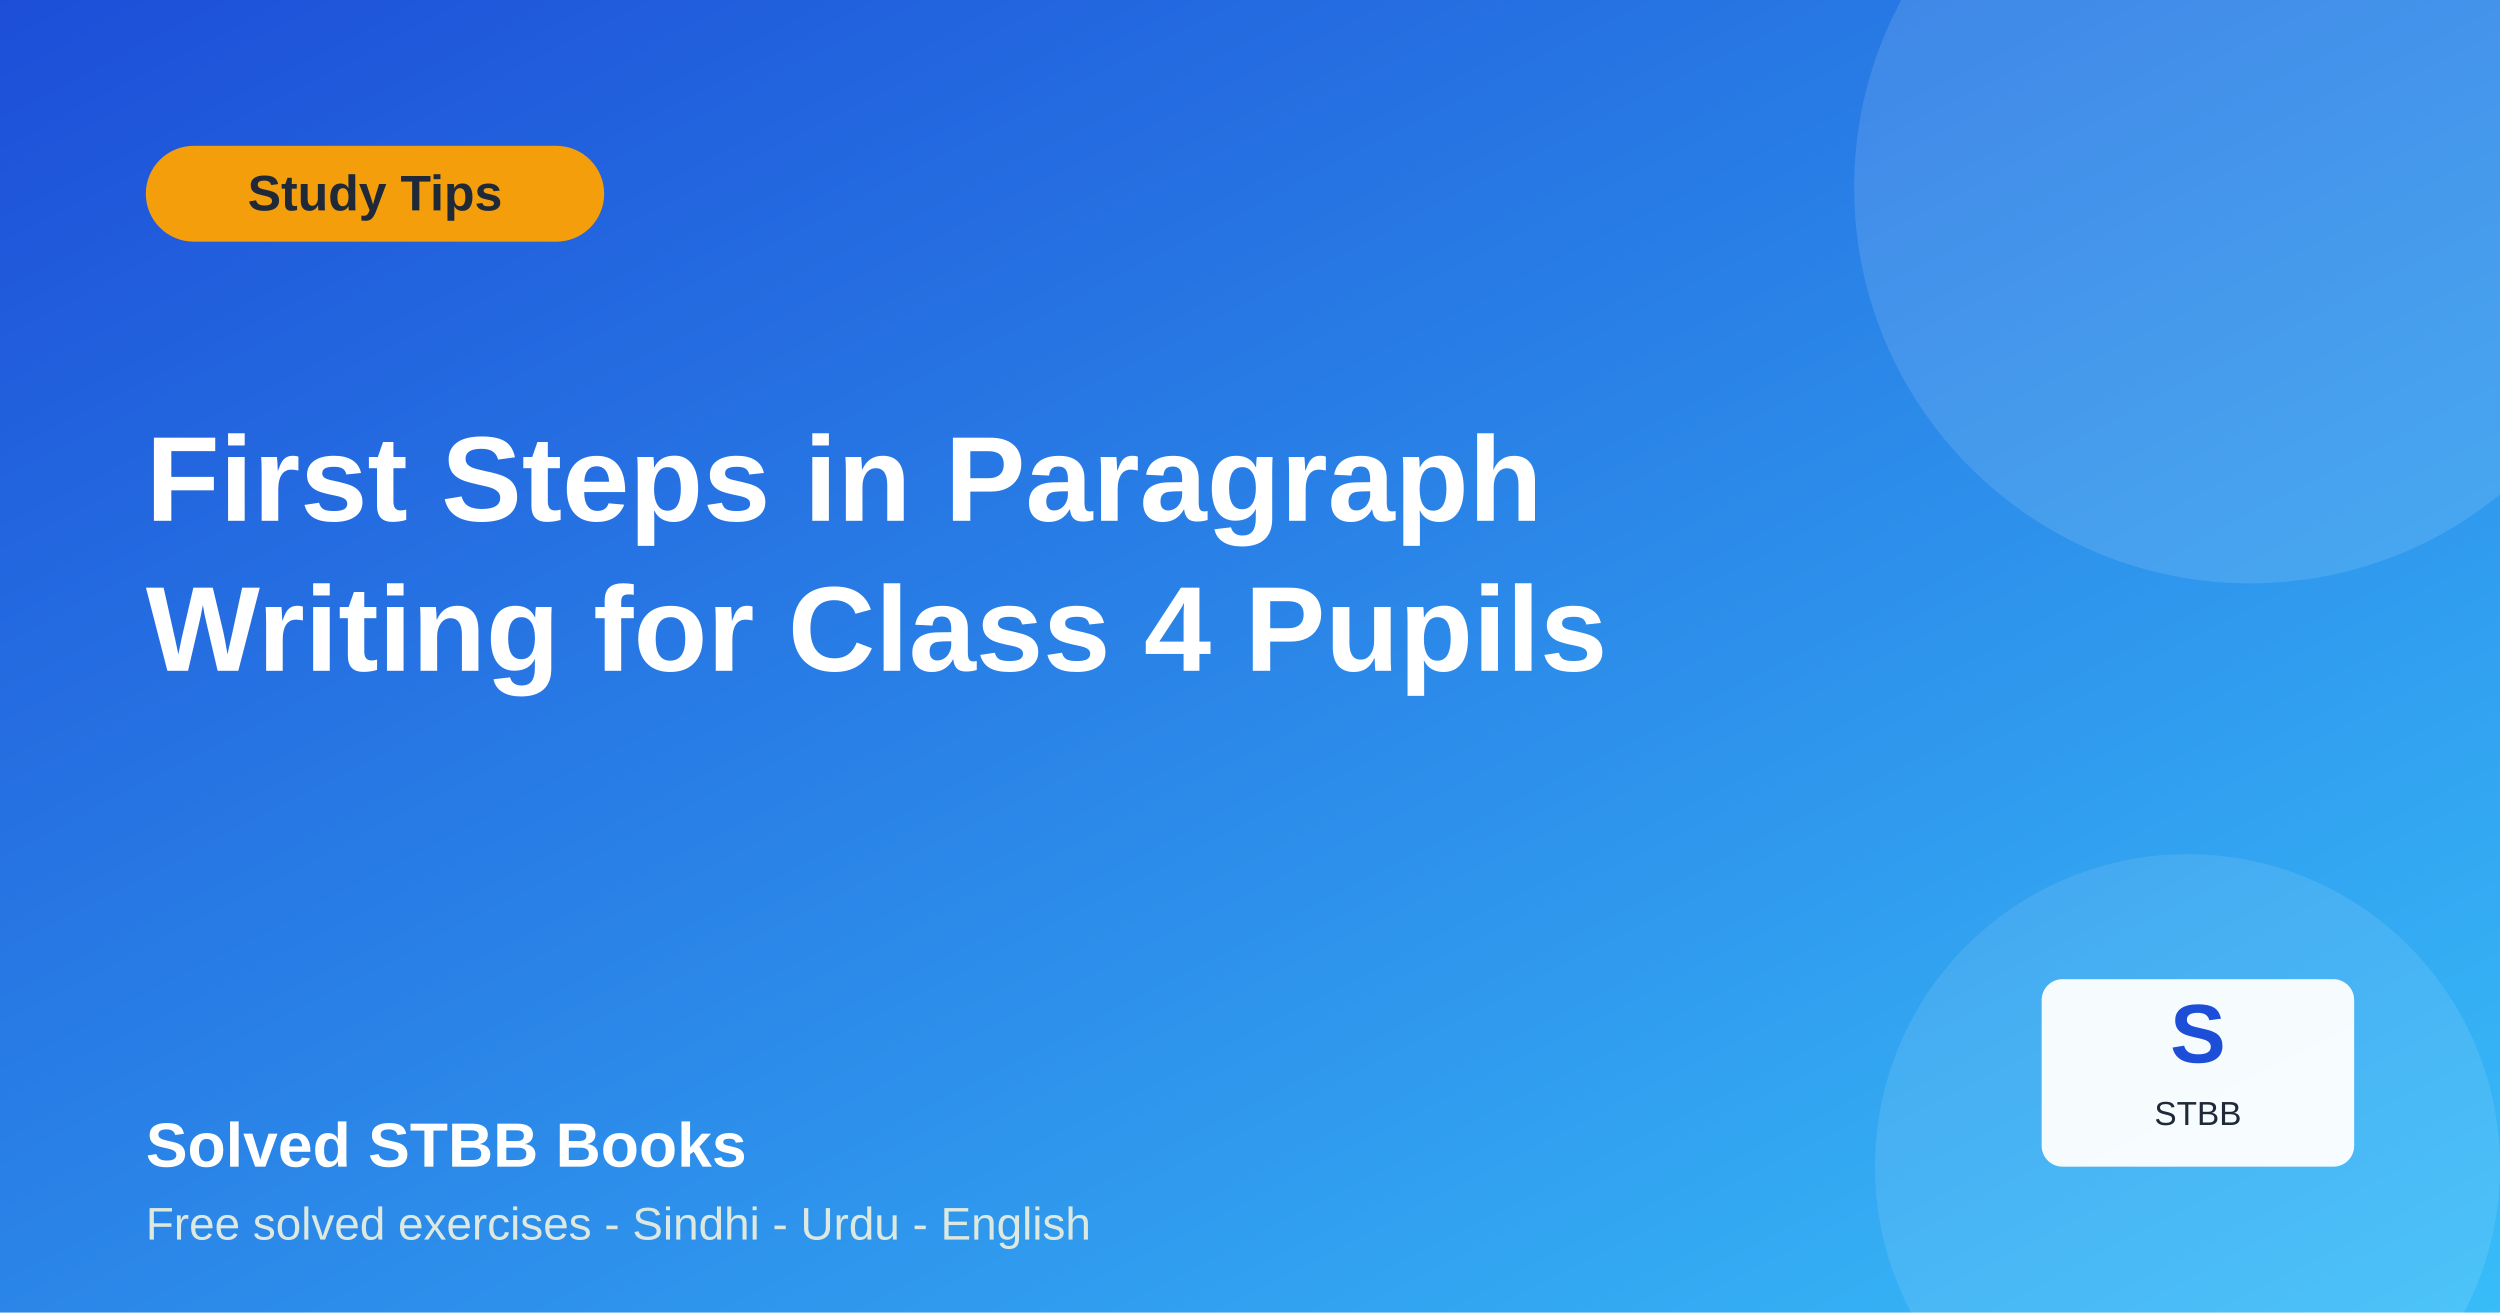
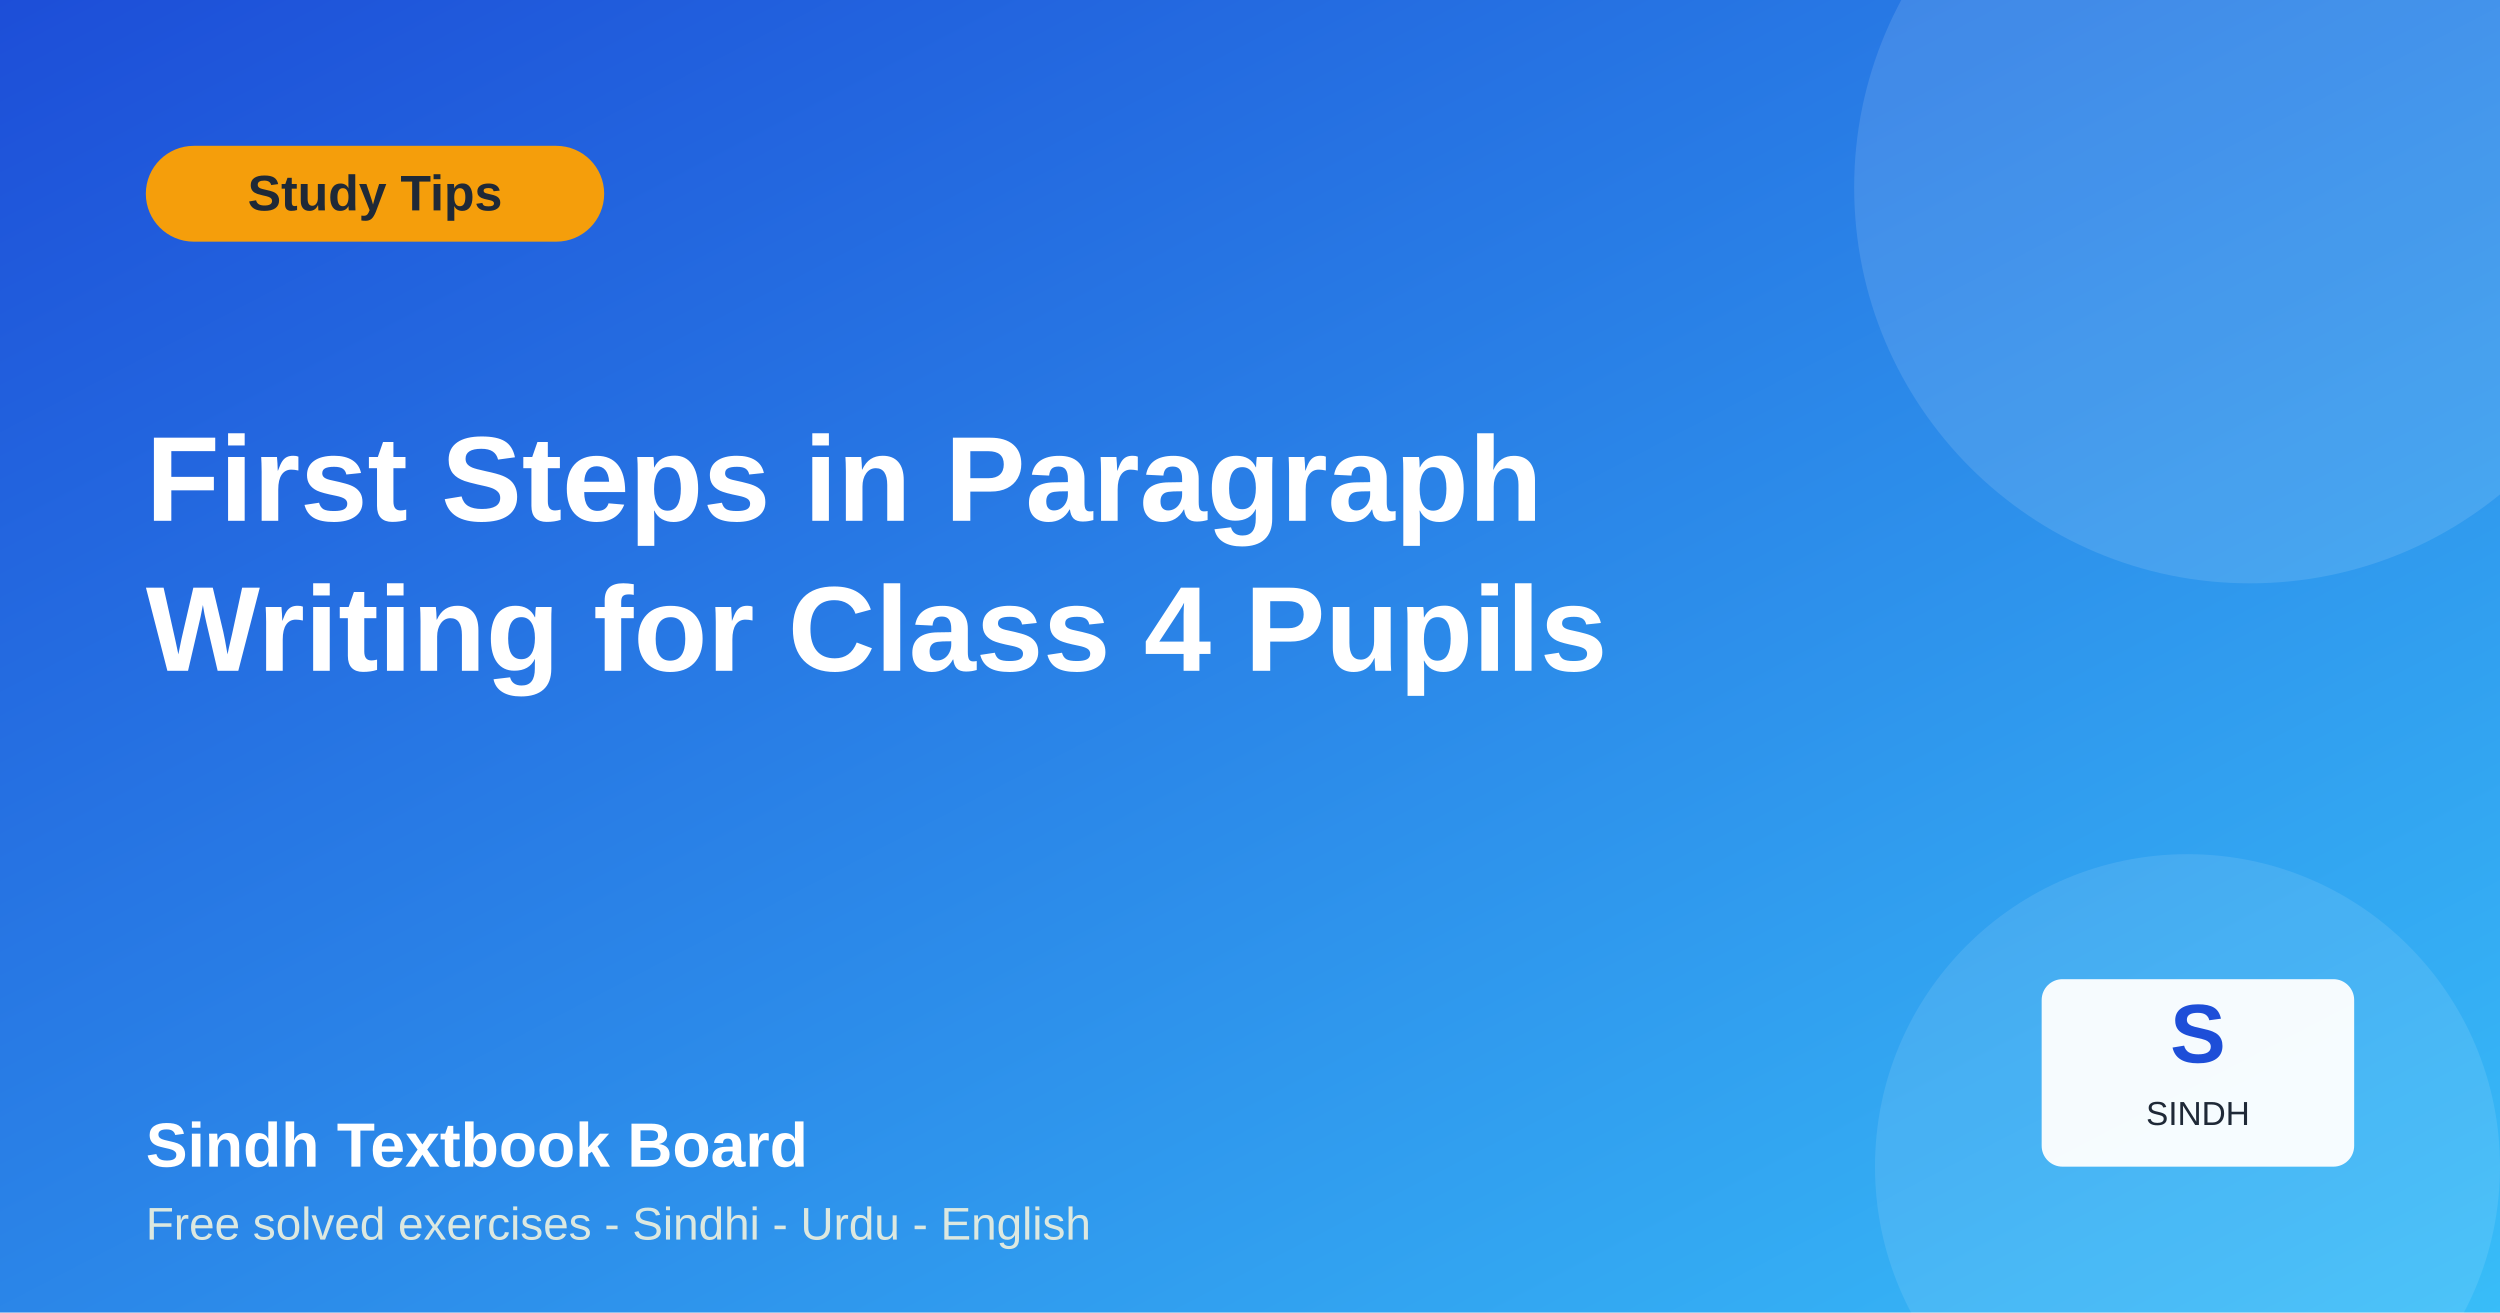
<svg xmlns="http://www.w3.org/2000/svg" width="1200" height="630" viewBox="0 0 1200 630">
  <defs>
    <linearGradient id="g" x1="0" y1="0" x2="1" y2="1">
      <stop offset="0" stop-color="#1D4ED8" />
      <stop offset="1" stop-color="#38BDF8" />
    </linearGradient>
  </defs>
  <rect width="1200" height="630" fill="url(#g)" />
  <circle cx="1080" cy="90" r="190" fill="#ffffff" opacity="0.12" />
  <circle cx="1050" cy="560" r="150" fill="#ffffff" opacity="0.10" />
  <rect x="70" y="70" width="220" height="46" rx="23" fill="#F59E0B" />
  <text x="180" y="101" font-family="Arial, sans-serif" font-size="24" font-weight="bold" fill="#1F2937" text-anchor="middle">Study Tips</text>
  <text x="70" y="250" font-family="Arial, sans-serif" font-size="58" font-weight="bold" fill="#ffffff">First Steps in Paragraph</text>
  <text x="70" y="322" font-family="Arial, sans-serif" font-size="58" font-weight="bold" fill="#ffffff">Writing for Class 4 Pupils</text>
-   <text x="70" y="560" font-family="Arial, sans-serif" font-size="30" font-weight="bold" fill="#ffffff">Solved STBB Books</text>
+   <text x="70" y="560" font-family="Arial, sans-serif" font-size="30" font-weight="bold" fill="#ffffff">Sindh Textbook Board</text>
  <text x="70" y="595" font-family="Arial, sans-serif" font-size="22" fill="#DCE8E0">Free solved exercises - Sindhi - Urdu - English</text>
  <rect x="980" y="470" width="150" height="90" rx="10" fill="#ffffff" opacity="0.95" />
  <text x="1055" y="510" font-family="Arial, sans-serif" font-size="40" font-weight="bold" fill="#1D4ED8" text-anchor="middle">S</text>
-   <text x="1055" y="540" font-family="Arial, sans-serif" font-size="16" fill="#1F2937" text-anchor="middle">STBB</text>
+   <text x="1055" y="540" font-family="Arial, sans-serif" font-size="16" fill="#1F2937" text-anchor="middle">SINDH</text>
</svg>
